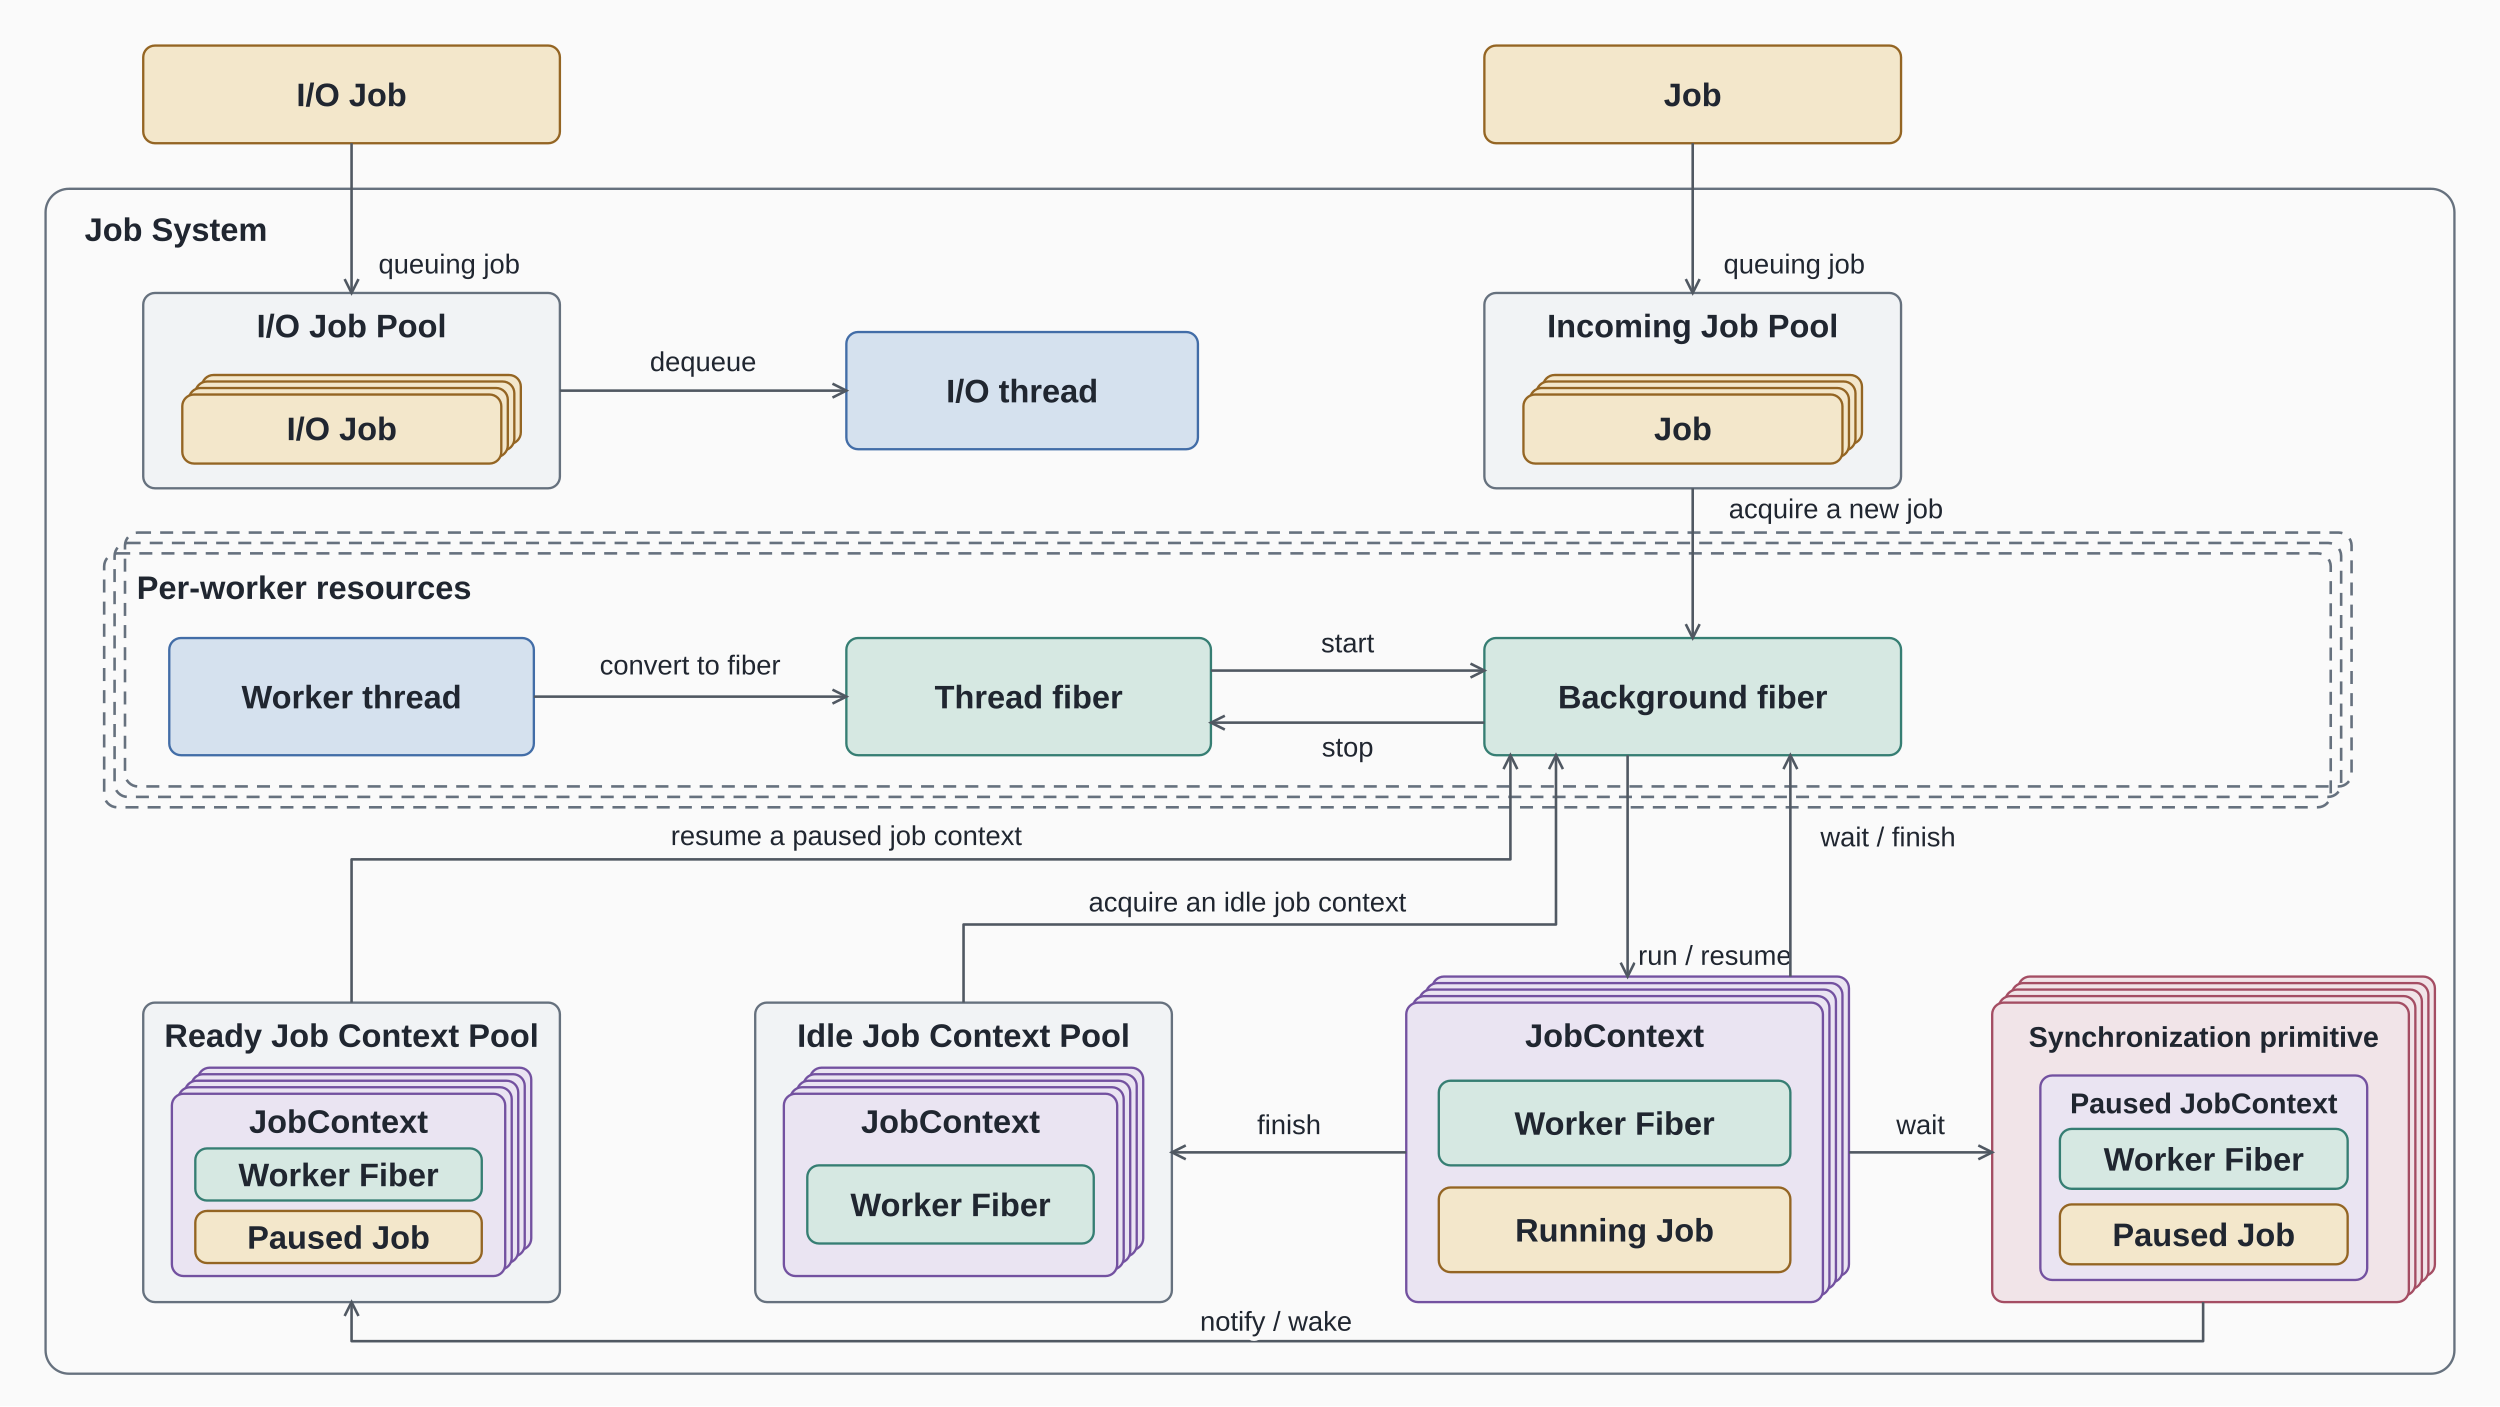
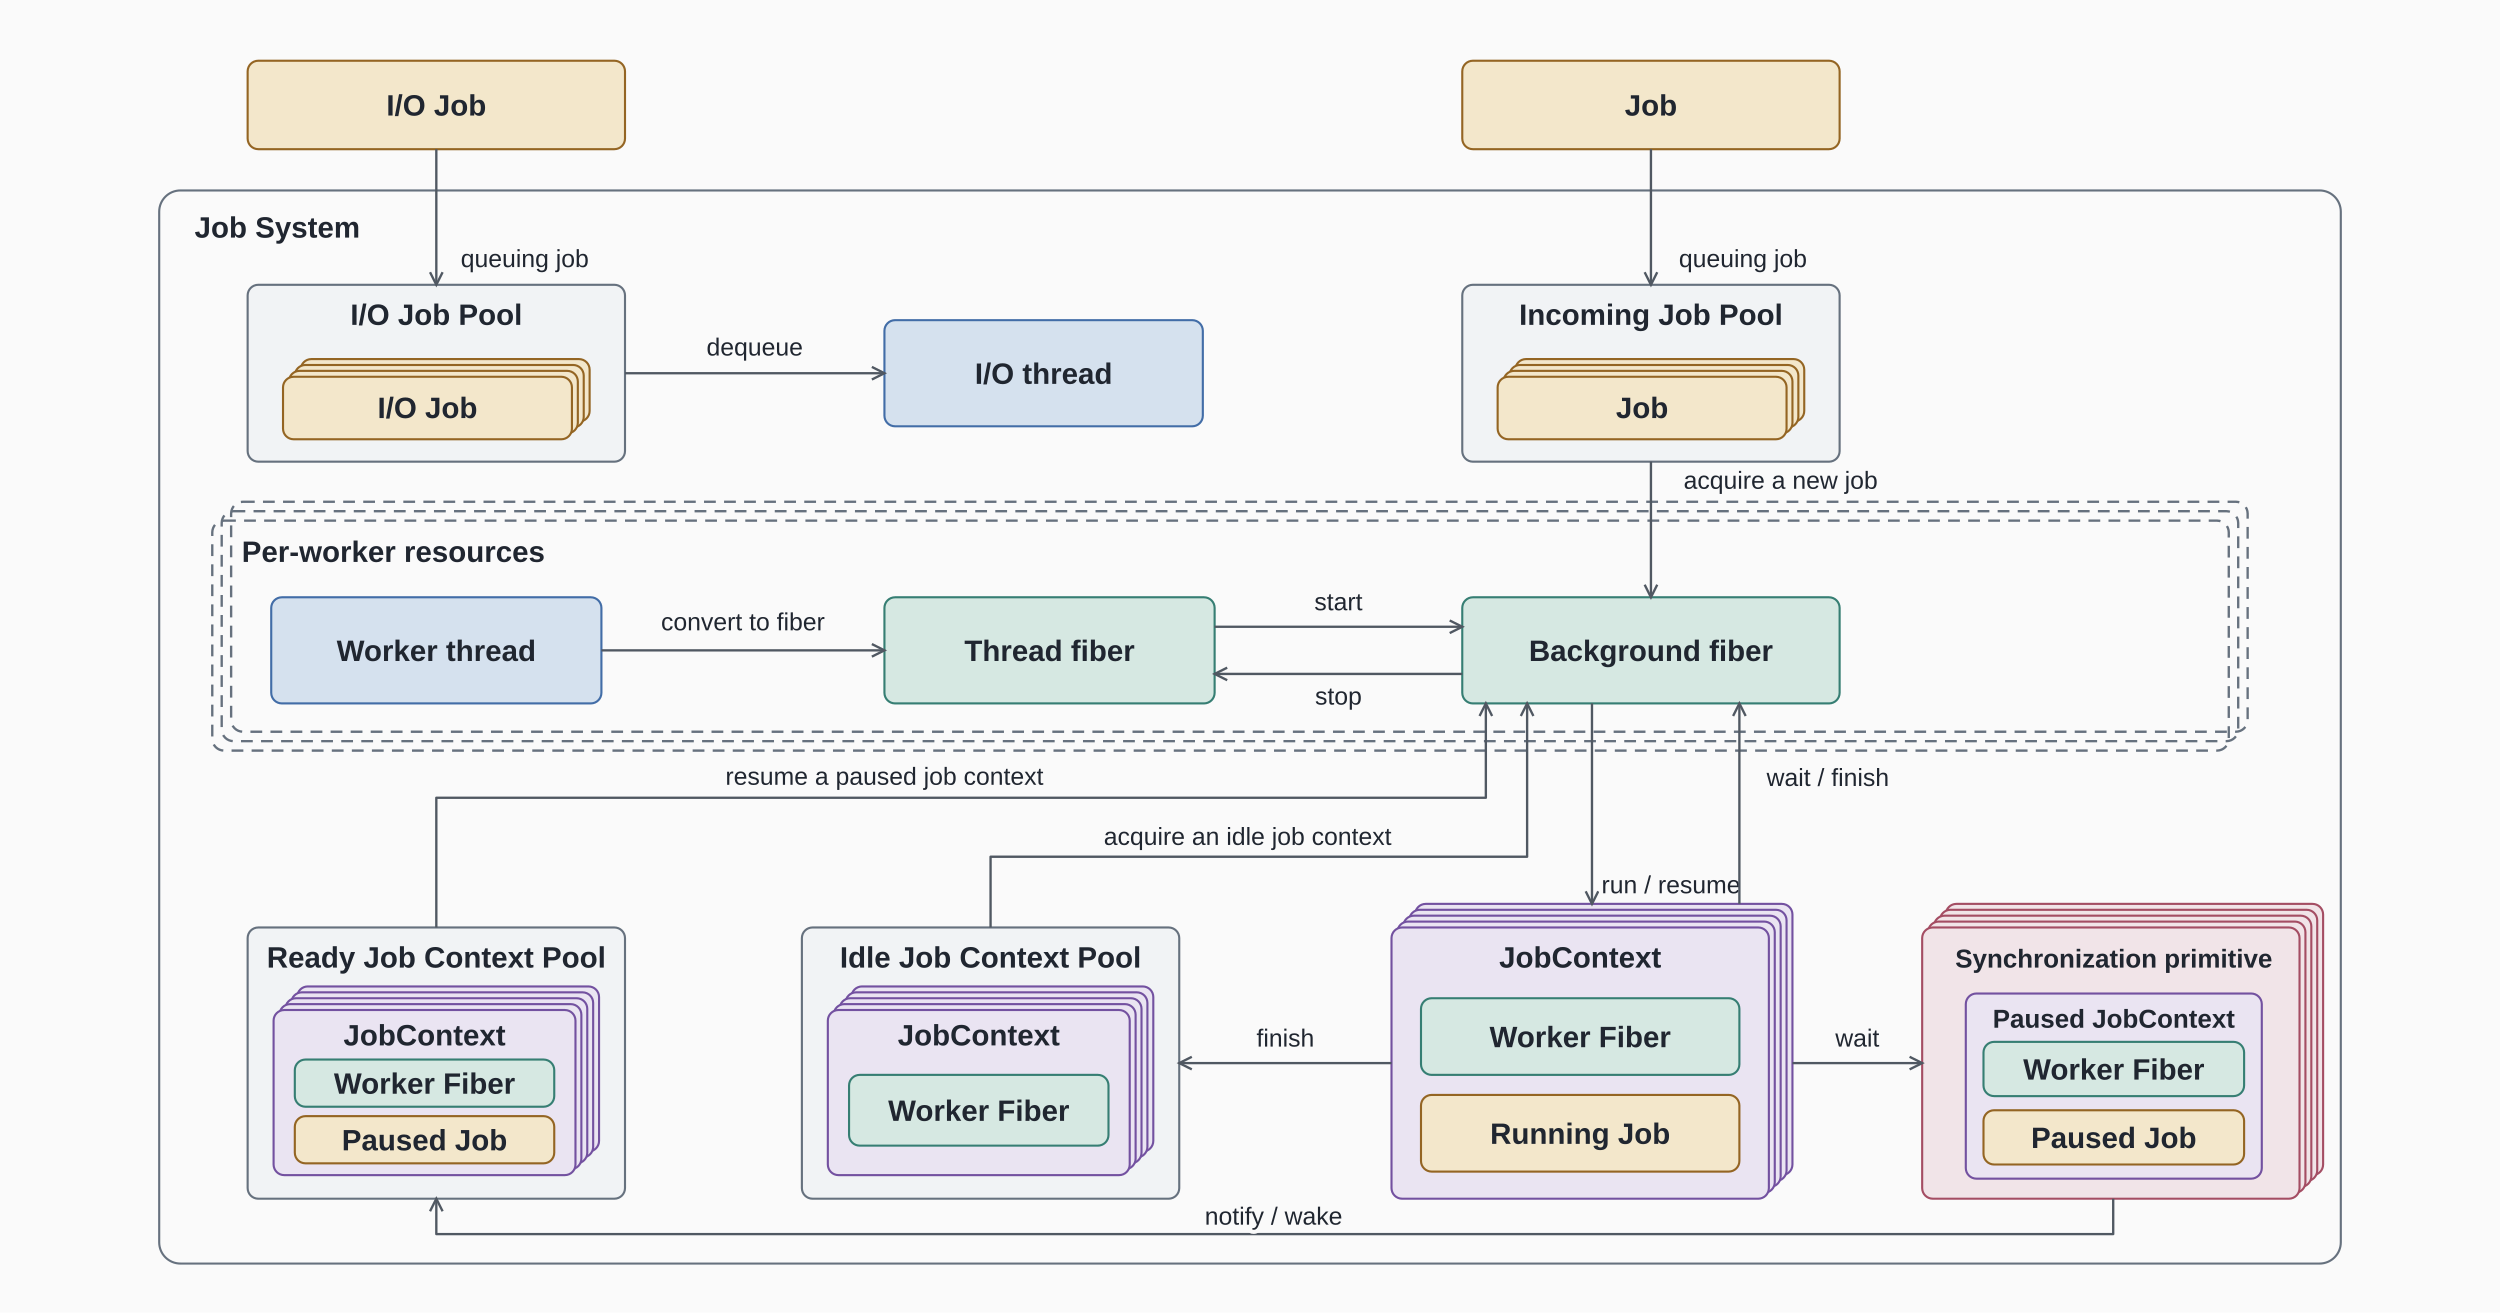
- <svg xmlns="http://www.w3.org/2000/svg" width="1920" height="1080" viewBox="0 0 1920 1080" role="img" aria-labelledby="title desc">
+ <svg xmlns="http://www.w3.org/2000/svg" width="1920" height="1008" viewBox="-100 -16.5 2120 1113" role="img" aria-labelledby="title desc">
  <style>
text{font-family:Arial,Helvetica,sans-serif;font-size:25px;font-weight:700;fill:#202630}
.compact{font-size:22px}
.label{font-size:21px;font-weight:400;paint-order:stroke;stroke:#fafafa;stroke-width:7;stroke-linejoin:round}
.edge{fill:none;stroke:#505862;stroke-width:2;marker-end:url(#arrow);stroke-linejoin:round}
.boundary{fill:none;stroke:#66717e;stroke-width:2;stroke-dasharray:10 7}
rect{stroke-width:1.8}
.pool{fill:#f1f3f5;stroke:#66717e}.thread{fill:#d5e1ee;stroke:#426da7}.fiber{fill:#d6e8e2;stroke:#367e73}.job{fill:#f3e7cb;stroke:#946523}.context{fill:#eae4f2;stroke:#7351a0}.sync{fill:#f1e4e8;stroke:#a44d63}
</style>
  <defs>
    <marker id="arrow" viewBox="0 0 12 12" refX="10" refY="6" markerWidth="8" markerHeight="8" orient="auto">
      <path d="M2 2 L10 6 L2 10" fill="none" stroke="#505862" stroke-width="1.5" />
    </marker>
  </defs>
-   <rect width="1920" height="1080" fill="#fafafa" />
+   <rect x="-100" y="-16.5" width="2120" height="1113" fill="#fafafa" />
  <rect x="35" y="145" width="1850" height="910" rx="18" fill="none" stroke="#66717e" />
  <text x="65" y="185" text-anchor="start" class="">Job System</text>
  <rect x="110" y="35" width="320" height="75" rx="9" class="job" />
  <text x="270" y="81.5" text-anchor="middle" class="">I/O Job</text>
  <rect x="1140" y="35" width="320" height="75" rx="9" class="job" />
  <text x="1300" y="81.5" text-anchor="middle" class="">Job</text>
  <rect x="110" y="225" width="320" height="150" rx="9" class="pool" />
  <text x="270" y="259" text-anchor="middle" class="">I/O Job Pool</text>
  <rect x="155" y="288" width="245" height="53" rx="9" class="job" />
  <rect x="150" y="293" width="245" height="53" rx="9" class="job" />
  <rect x="145" y="298" width="245" height="53" rx="9" class="job" />
  <rect x="140" y="303" width="245" height="53" rx="9" class="job" />
  <text x="262.5" y="338" text-anchor="middle" class="">I/O Job</text>
  <rect x="1140" y="225" width="320" height="150" rx="9" class="pool" />
  <text x="1300" y="259" text-anchor="middle" class="">Incoming Job Pool</text>
  <rect x="1185" y="288" width="245" height="53" rx="9" class="job" />
  <rect x="1180" y="293" width="245" height="53" rx="9" class="job" />
  <rect x="1175" y="298" width="245" height="53" rx="9" class="job" />
  <rect x="1170" y="303" width="245" height="53" rx="9" class="job" />
  <text x="1292.5" y="338" text-anchor="middle" class="">Job</text>
  <rect x="650" y="255" width="270" height="90" rx="9" class="thread" />
  <text x="785" y="309" text-anchor="middle" class="">I/O thread</text>
  <path d="M270 110 V225" class="edge" />
  <text x="345" y="210" text-anchor="middle" class="label">queuing job</text>
  <path d="M1300 110 V225" class="edge" />
  <text x="1378" y="210" text-anchor="middle" class="label">queuing job</text>
  <path d="M430 300 H650" class="edge" />
  <text x="540" y="285" text-anchor="middle" class="label">dequeue</text>
  <rect x="96" y="409" width="1710" height="195" rx="10" class="boundary" />
  <rect x="88" y="417" width="1710" height="195" rx="10" class="boundary" />
  <rect x="80" y="425" width="1710" height="195" rx="10" class="boundary" />
  <text x="105" y="460" text-anchor="start" class="">Per-worker resources</text>
  <rect x="130" y="490" width="280" height="90" rx="9" class="thread" />
  <text x="270" y="544" text-anchor="middle" class="">Worker thread</text>
  <rect x="650" y="490" width="280" height="90" rx="9" class="fiber" />
  <text x="790" y="544" text-anchor="middle" class="">Thread fiber</text>
  <rect x="1140" y="490" width="320" height="90" rx="9" class="fiber" />
  <text x="1300" y="544" text-anchor="middle" class="">Background fiber</text>
  <path d="M410 535 H650" class="edge" />
  <text x="530" y="518" text-anchor="middle" class="label">convert to fiber</text>
  <path d="M930 515 H1140" class="edge" />
  <text x="1035" y="501" text-anchor="middle" class="label">start</text>
  <path d="M1140 555 H930" class="edge" />
  <text x="1035" y="581" text-anchor="middle" class="label">stop</text>
  <path d="M1300 375 V490" class="edge" />
  <text x="1410" y="398" text-anchor="middle" class="label">acquire a new job</text>
  <rect x="110" y="770" width="320" height="230" rx="9" class="pool" />
  <text x="270" y="804" text-anchor="middle" class="">Ready Job Context Pool</text>
  <rect x="152" y="820" width="256" height="140" rx="9" class="context" />
  <rect x="147" y="825" width="256" height="140" rx="9" class="context" />
  <rect x="142" y="830" width="256" height="140" rx="9" class="context" />
  <rect x="137" y="835" width="256" height="140" rx="9" class="context" />
  <rect x="132" y="840" width="256" height="140" rx="9" class="context" />
  <text x="260" y="870" text-anchor="middle" class="">JobContext</text>
  <rect x="150" y="882" width="220" height="40" rx="9" class="fiber" />
  <text x="260" y="911" text-anchor="middle" class="">Worker Fiber</text>
  <rect x="150" y="930" width="220" height="40" rx="9" class="job" />
  <text x="260" y="959" text-anchor="middle" class="">Paused Job</text>
  <rect x="580" y="770" width="320" height="230" rx="9" class="pool" />
  <text x="740" y="804" text-anchor="middle" class="">Idle Job Context Pool</text>
  <rect x="622" y="820" width="256" height="140" rx="9" class="context" />
  <rect x="617" y="825" width="256" height="140" rx="9" class="context" />
  <rect x="612" y="830" width="256" height="140" rx="9" class="context" />
  <rect x="607" y="835" width="256" height="140" rx="9" class="context" />
  <rect x="602" y="840" width="256" height="140" rx="9" class="context" />
  <text x="730" y="870" text-anchor="middle" class="">JobContext</text>
  <rect x="620" y="895" width="220" height="60" rx="9" class="fiber" />
  <text x="730" y="934" text-anchor="middle" class="">Worker Fiber</text>
  <rect x="1100" y="750" width="320" height="230" rx="9" class="context" />
  <rect x="1095" y="755" width="320" height="230" rx="9" class="context" />
  <rect x="1090" y="760" width="320" height="230" rx="9" class="context" />
  <rect x="1085" y="765" width="320" height="230" rx="9" class="context" />
  <rect x="1080" y="770" width="320" height="230" rx="9" class="context" />
  <text x="1240" y="804" text-anchor="middle" class="">JobContext</text>
  <rect x="1105" y="830" width="270" height="65" rx="9" class="fiber" />
  <text x="1240" y="871.5" text-anchor="middle" class="">Worker Fiber</text>
  <rect x="1105" y="912" width="270" height="65" rx="9" class="job" />
  <text x="1240" y="953.5" text-anchor="middle" class="">Running Job</text>
  <rect x="1550" y="750" width="320" height="230" rx="9" class="sync" />
  <rect x="1545" y="755" width="320" height="230" rx="9" class="sync" />
  <rect x="1540" y="760" width="320" height="230" rx="9" class="sync" />
  <rect x="1535" y="765" width="320" height="230" rx="9" class="sync" />
  <rect x="1530" y="770" width="320" height="230" rx="9" class="sync" />
  <text x="1692.5" y="804" text-anchor="middle" class="compact">Synchronization primitive</text>
  <rect x="1567" y="826" width="251" height="157" rx="9" class="context" />
  <text x="1692.5" y="855" text-anchor="middle" class="compact">Paused JobContext</text>
  <rect x="1582" y="867" width="221" height="46" rx="9" class="fiber" />
  <text x="1692.5" y="899" text-anchor="middle" class="">Worker Fiber</text>
  <rect x="1582" y="925" width="221" height="46" rx="9" class="job" />
  <text x="1692.5" y="957" text-anchor="middle" class="">Paused Job</text>
  <path d="M270 770 V660 H1160 V580" class="edge" />
  <text x="650" y="649" text-anchor="middle" class="label">resume a paused job context</text>
  <path d="M740 770 V710 H1195 V580" class="edge" />
  <text x="958" y="700" text-anchor="middle" class="label">acquire an idle job context</text>
  <path d="M1250 580 V750" class="edge" />
  <text x="1317" y="741" text-anchor="middle" class="label">run / resume</text>
  <path d="M1375 750 V580" class="edge" />
  <text x="1450" y="650" text-anchor="middle" class="label">wait / finish</text>
  <path d="M1080 885 H900" class="edge" />
  <text x="990" y="871" text-anchor="middle" class="label">finish</text>
  <path d="M1420 885 H1530" class="edge" />
  <text x="1475" y="871" text-anchor="middle" class="label">wait</text>
  <path d="M1692 1000 V1030 H270 V1000" class="edge" />
  <text x="980" y="1022" text-anchor="middle" class="label">notify / wake</text>
</svg>
